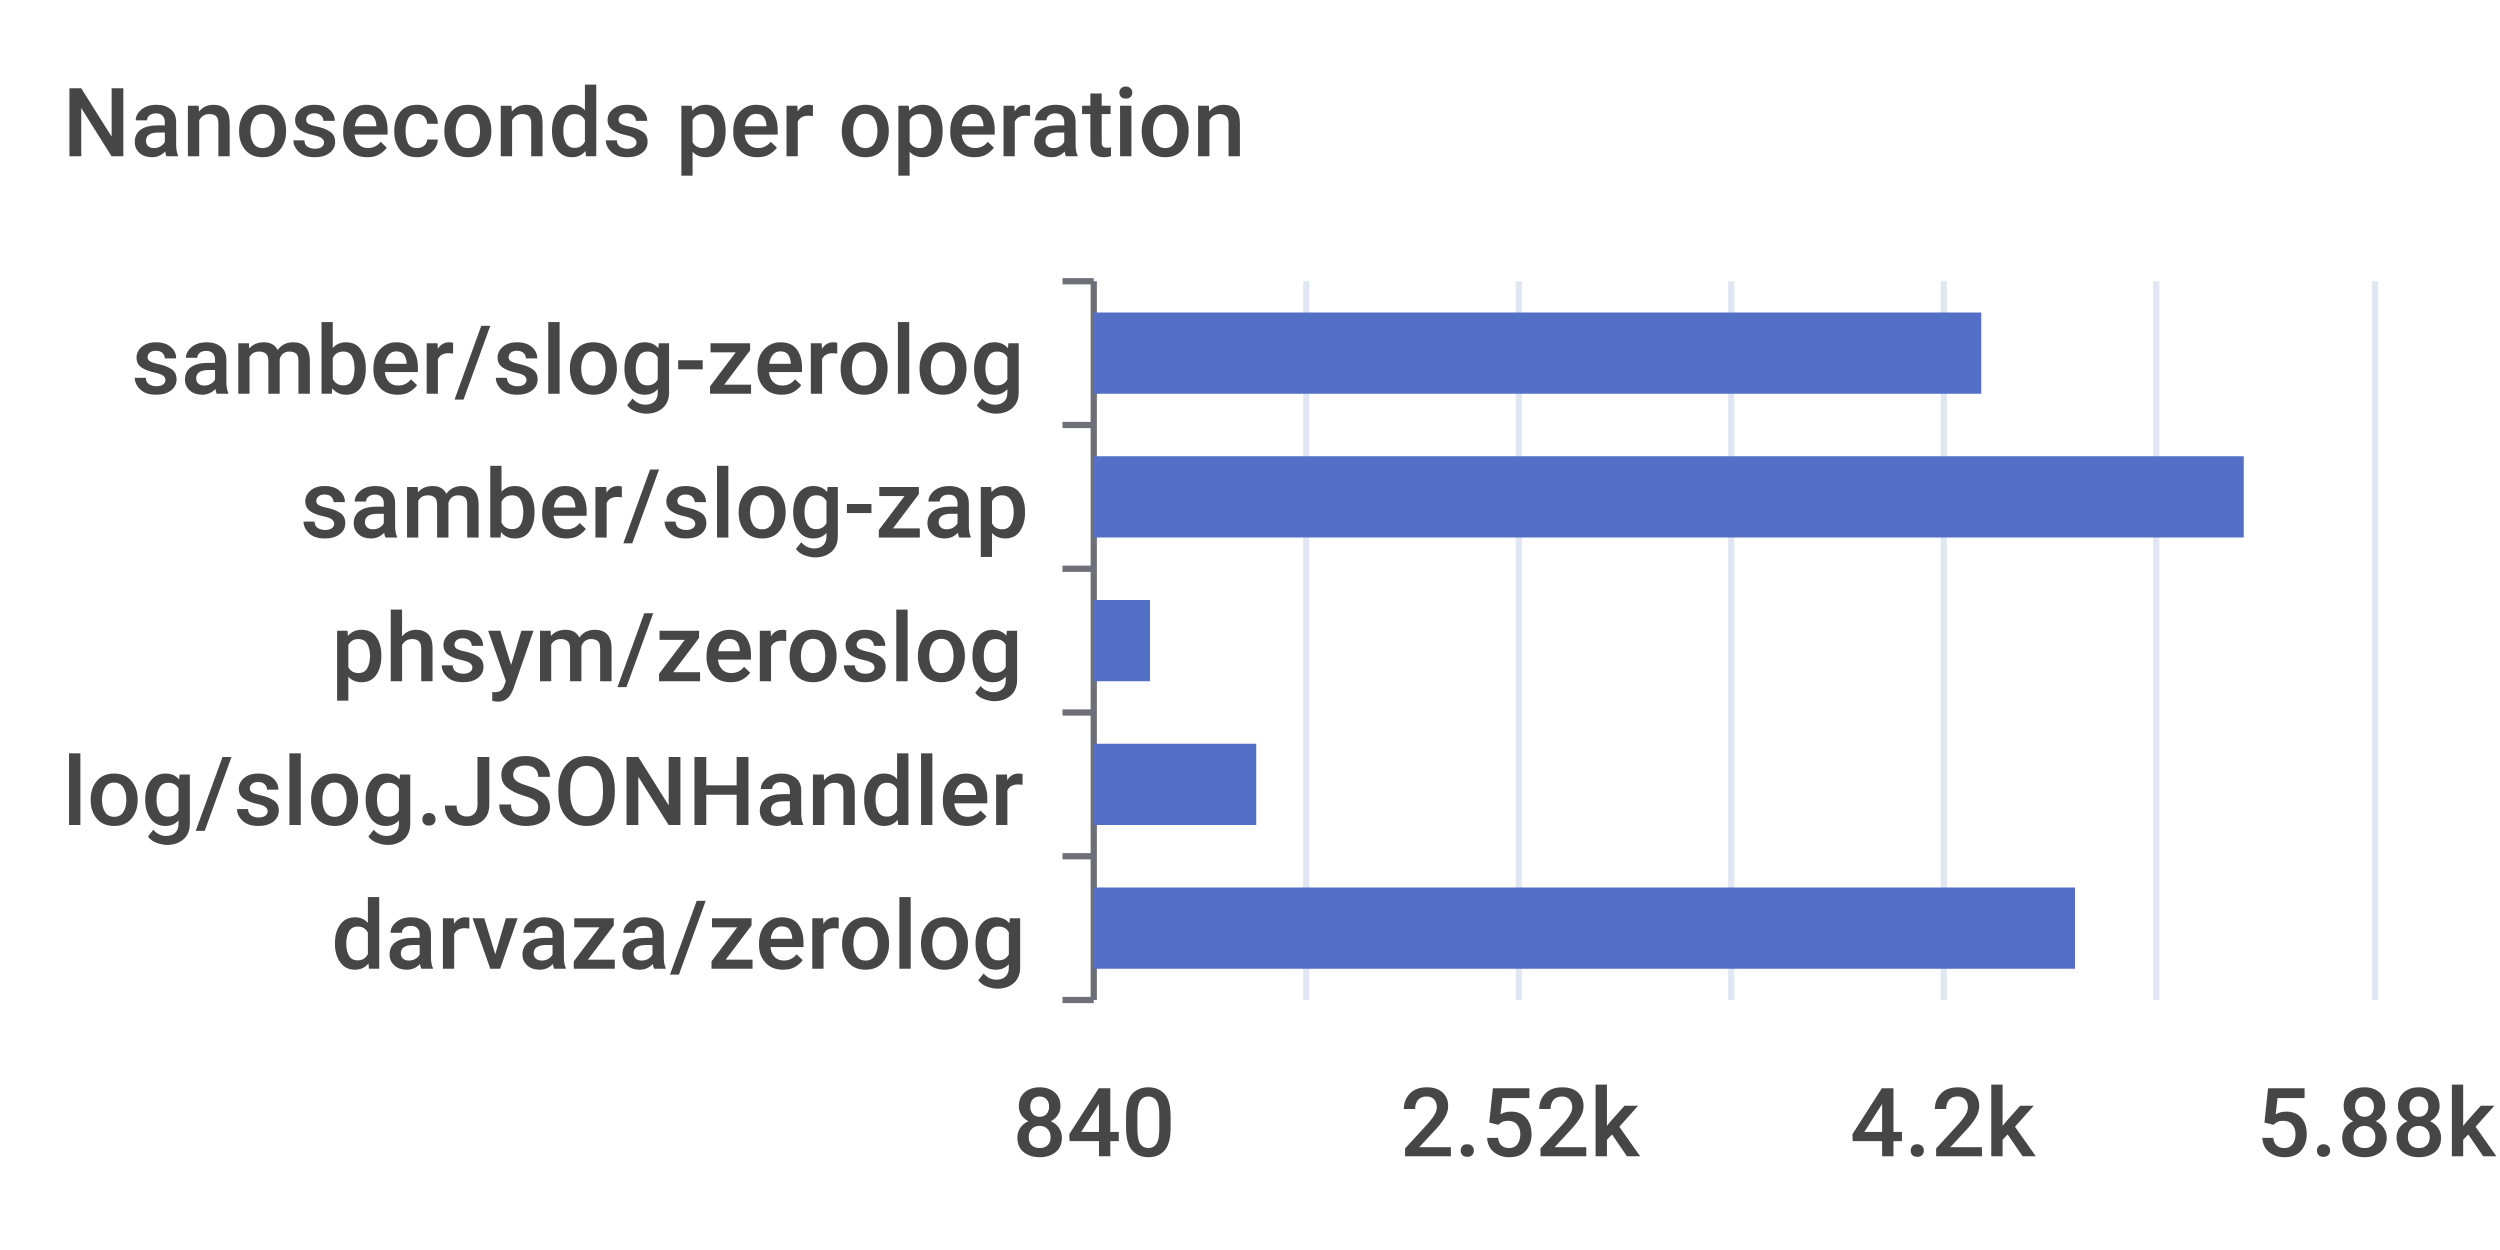
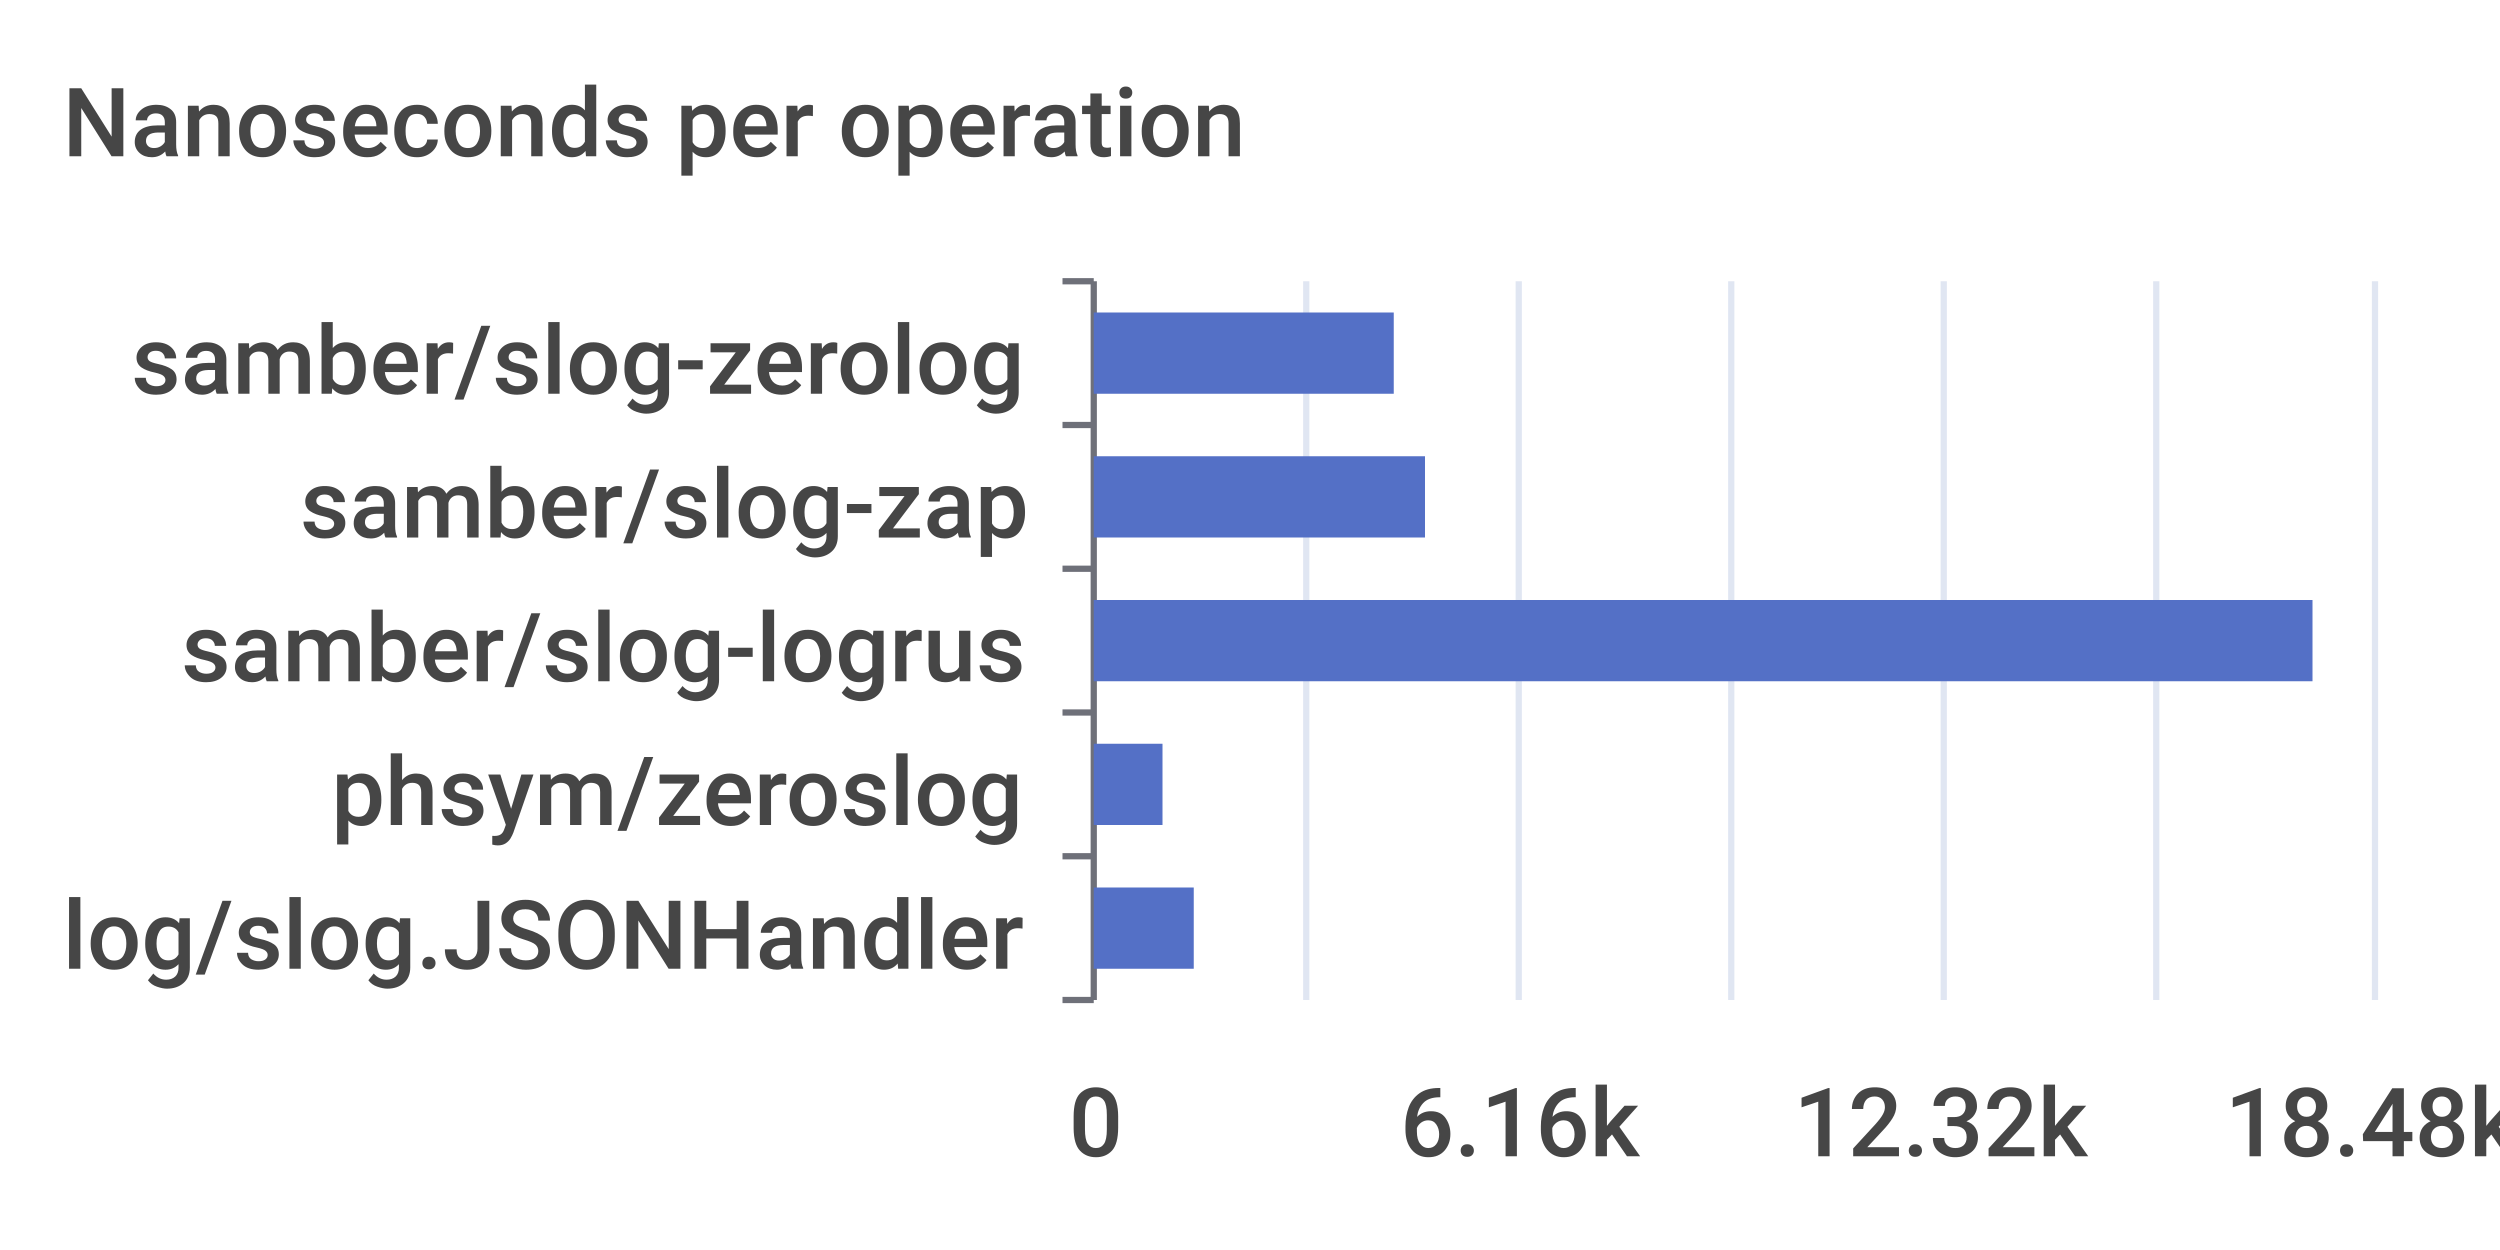
<svg xmlns="http://www.w3.org/2000/svg" width="400" height="200">\n<path d="M 0 0 L 400 0 L 400 200 L 0 200 L 0 0" style="stroke-width:0;stroke:none;fill:rgba(255,255,255,1.0)" />
  <text x="10" y="25" style="stroke-width:0;stroke:none;fill:rgba(70,70,70,1.0);font-size:15.3px;font-family:'Roboto Medium',sans-serif">Nanoseconds per operation</text>
  <path d="M 170 45 L 175 45" style="stroke-width:1;stroke:rgba(110,112,121,1.0);fill:none" />
  <path d="M 170 68 L 175 68" style="stroke-width:1;stroke:rgba(110,112,121,1.0);fill:none" />
  <path d="M 170 91 L 175 91" style="stroke-width:1;stroke:rgba(110,112,121,1.0);fill:none" />
  <path d="M 170 114 L 175 114" style="stroke-width:1;stroke:rgba(110,112,121,1.0);fill:none" />
  <path d="M 170 137 L 175 137" style="stroke-width:1;stroke:rgba(110,112,121,1.0);fill:none" />
  <path d="M 170 160 L 175 160" style="stroke-width:1;stroke:rgba(110,112,121,1.0);fill:none" />
  <path d="M 175 45 L 175 160" style="stroke-width:1;stroke:rgba(110,112,121,1.0);fill:none" />
  <text x="21" y="63" style="stroke-width:0;stroke:none;fill:rgba(70,70,70,1.0);font-size:15.3px;font-family:'Roboto Medium',sans-serif">samber/slog-zerolog</text>
  <text x="48" y="86" style="stroke-width:0;stroke:none;fill:rgba(70,70,70,1.0);font-size:15.3px;font-family:'Roboto Medium',sans-serif">samber/slog-zap</text>
-   <text x="53" y="109" style="stroke-width:0;stroke:none;fill:rgba(70,70,70,1.0);font-size:15.3px;font-family:'Roboto Medium',sans-serif">phsym/zeroslog</text>
-   <text x="10" y="132" style="stroke-width:0;stroke:none;fill:rgba(70,70,70,1.0);font-size:15.3px;font-family:'Roboto Medium',sans-serif">log/slog.JSONHandler</text>
-   <text x="53" y="155" style="stroke-width:0;stroke:none;fill:rgba(70,70,70,1.0);font-size:15.3px;font-family:'Roboto Medium',sans-serif">darvaza/zerolog</text>
-   <text x="162" y="185" style="stroke-width:0;stroke:none;fill:rgba(70,70,70,1.0);font-size:15.3px;font-family:'Roboto Medium',sans-serif">840</text>
-   <text x="224" y="185" style="stroke-width:0;stroke:none;fill:rgba(70,70,70,1.0);font-size:15.3px;font-family:'Roboto Medium',sans-serif">2.52k</text>
-   <text x="296" y="185" style="stroke-width:0;stroke:none;fill:rgba(70,70,70,1.0);font-size:15.3px;font-family:'Roboto Medium',sans-serif">4.2k</text>
-   <text x="361" y="185" style="stroke-width:0;stroke:none;fill:rgba(70,70,70,1.0);font-size:15.3px;font-family:'Roboto Medium',sans-serif">5.88k</text>
+   <text x="29" y="109" style="stroke-width:0;stroke:none;fill:rgba(70,70,70,1.0);font-size:15.3px;font-family:'Roboto Medium',sans-serif">samber/slog-logrus</text>
+   <text x="53" y="132" style="stroke-width:0;stroke:none;fill:rgba(70,70,70,1.0);font-size:15.3px;font-family:'Roboto Medium',sans-serif">phsym/zeroslog</text>
+   <text x="10" y="155" style="stroke-width:0;stroke:none;fill:rgba(70,70,70,1.0);font-size:15.3px;font-family:'Roboto Medium',sans-serif">log/slog.JSONHandler</text>
+   <text x="171" y="185" style="stroke-width:0;stroke:none;fill:rgba(70,70,70,1.0);font-size:15.3px;font-family:'Roboto Medium',sans-serif">0</text>
+   <text x="224" y="185" style="stroke-width:0;stroke:none;fill:rgba(70,70,70,1.0);font-size:15.3px;font-family:'Roboto Medium',sans-serif">6.16k</text>
+   <text x="287" y="185" style="stroke-width:0;stroke:none;fill:rgba(70,70,70,1.0);font-size:15.3px;font-family:'Roboto Medium',sans-serif">12.32k</text>
+   <text x="356" y="185" style="stroke-width:0;stroke:none;fill:rgba(70,70,70,1.0);font-size:15.3px;font-family:'Roboto Medium',sans-serif">18.48k</text>
  <path d="M 209 45 L 209 160" style="stroke-width:1;stroke:rgba(224,230,242,1.0);fill:none" />
  <path d="M 243 45 L 243 160" style="stroke-width:1;stroke:rgba(224,230,242,1.0);fill:none" />
  <path d="M 277 45 L 277 160" style="stroke-width:1;stroke:rgba(224,230,242,1.0);fill:none" />
  <path d="M 311 45 L 311 160" style="stroke-width:1;stroke:rgba(224,230,242,1.0);fill:none" />
  <path d="M 345 45 L 345 160" style="stroke-width:1;stroke:rgba(224,230,242,1.0);fill:none" />
  <path d="M 380 45 L 380 160" style="stroke-width:1;stroke:rgba(224,230,242,1.0);fill:none" />
-   <path d="M 175 142 L 332 142 L 332 155 L 175 155 L 175 142" style="stroke-width:0;stroke:none;fill:rgba(84,112,198,1.0)" />
-   <path d="M 175 119 L 201 119 L 201 132 L 175 132 L 175 119" style="stroke-width:0;stroke:none;fill:rgba(84,112,198,1.0)" />
-   <path d="M 175 96 L 184 96 L 184 109 L 175 109 L 175 96" style="stroke-width:0;stroke:none;fill:rgba(84,112,198,1.0)" />
-   <path d="M 175 73 L 359 73 L 359 86 L 175 86 L 175 73" style="stroke-width:0;stroke:none;fill:rgba(84,112,198,1.0)" />
-   <path d="M 175 50 L 317 50 L 317 63 L 175 63 L 175 50" style="stroke-width:0;stroke:none;fill:rgba(84,112,198,1.0)" />
+   <path d="M 175 142 L 191 142 L 191 155 L 175 155 L 175 142" style="stroke-width:0;stroke:none;fill:rgba(84,112,198,1.0)" />
+   <path d="M 175 119 L 186 119 L 186 132 L 175 132 L 175 119" style="stroke-width:0;stroke:none;fill:rgba(84,112,198,1.0)" />
+   <path d="M 175 96 L 370 96 L 370 109 L 175 109 L 175 96" style="stroke-width:0;stroke:none;fill:rgba(84,112,198,1.0)" />
+   <path d="M 175 73 L 228 73 L 228 86 L 175 86 L 175 73" style="stroke-width:0;stroke:none;fill:rgba(84,112,198,1.0)" />
+   <path d="M 175 50 L 223 50 L 223 63 L 175 63 L 175 50" style="stroke-width:0;stroke:none;fill:rgba(84,112,198,1.0)" />
</svg>
